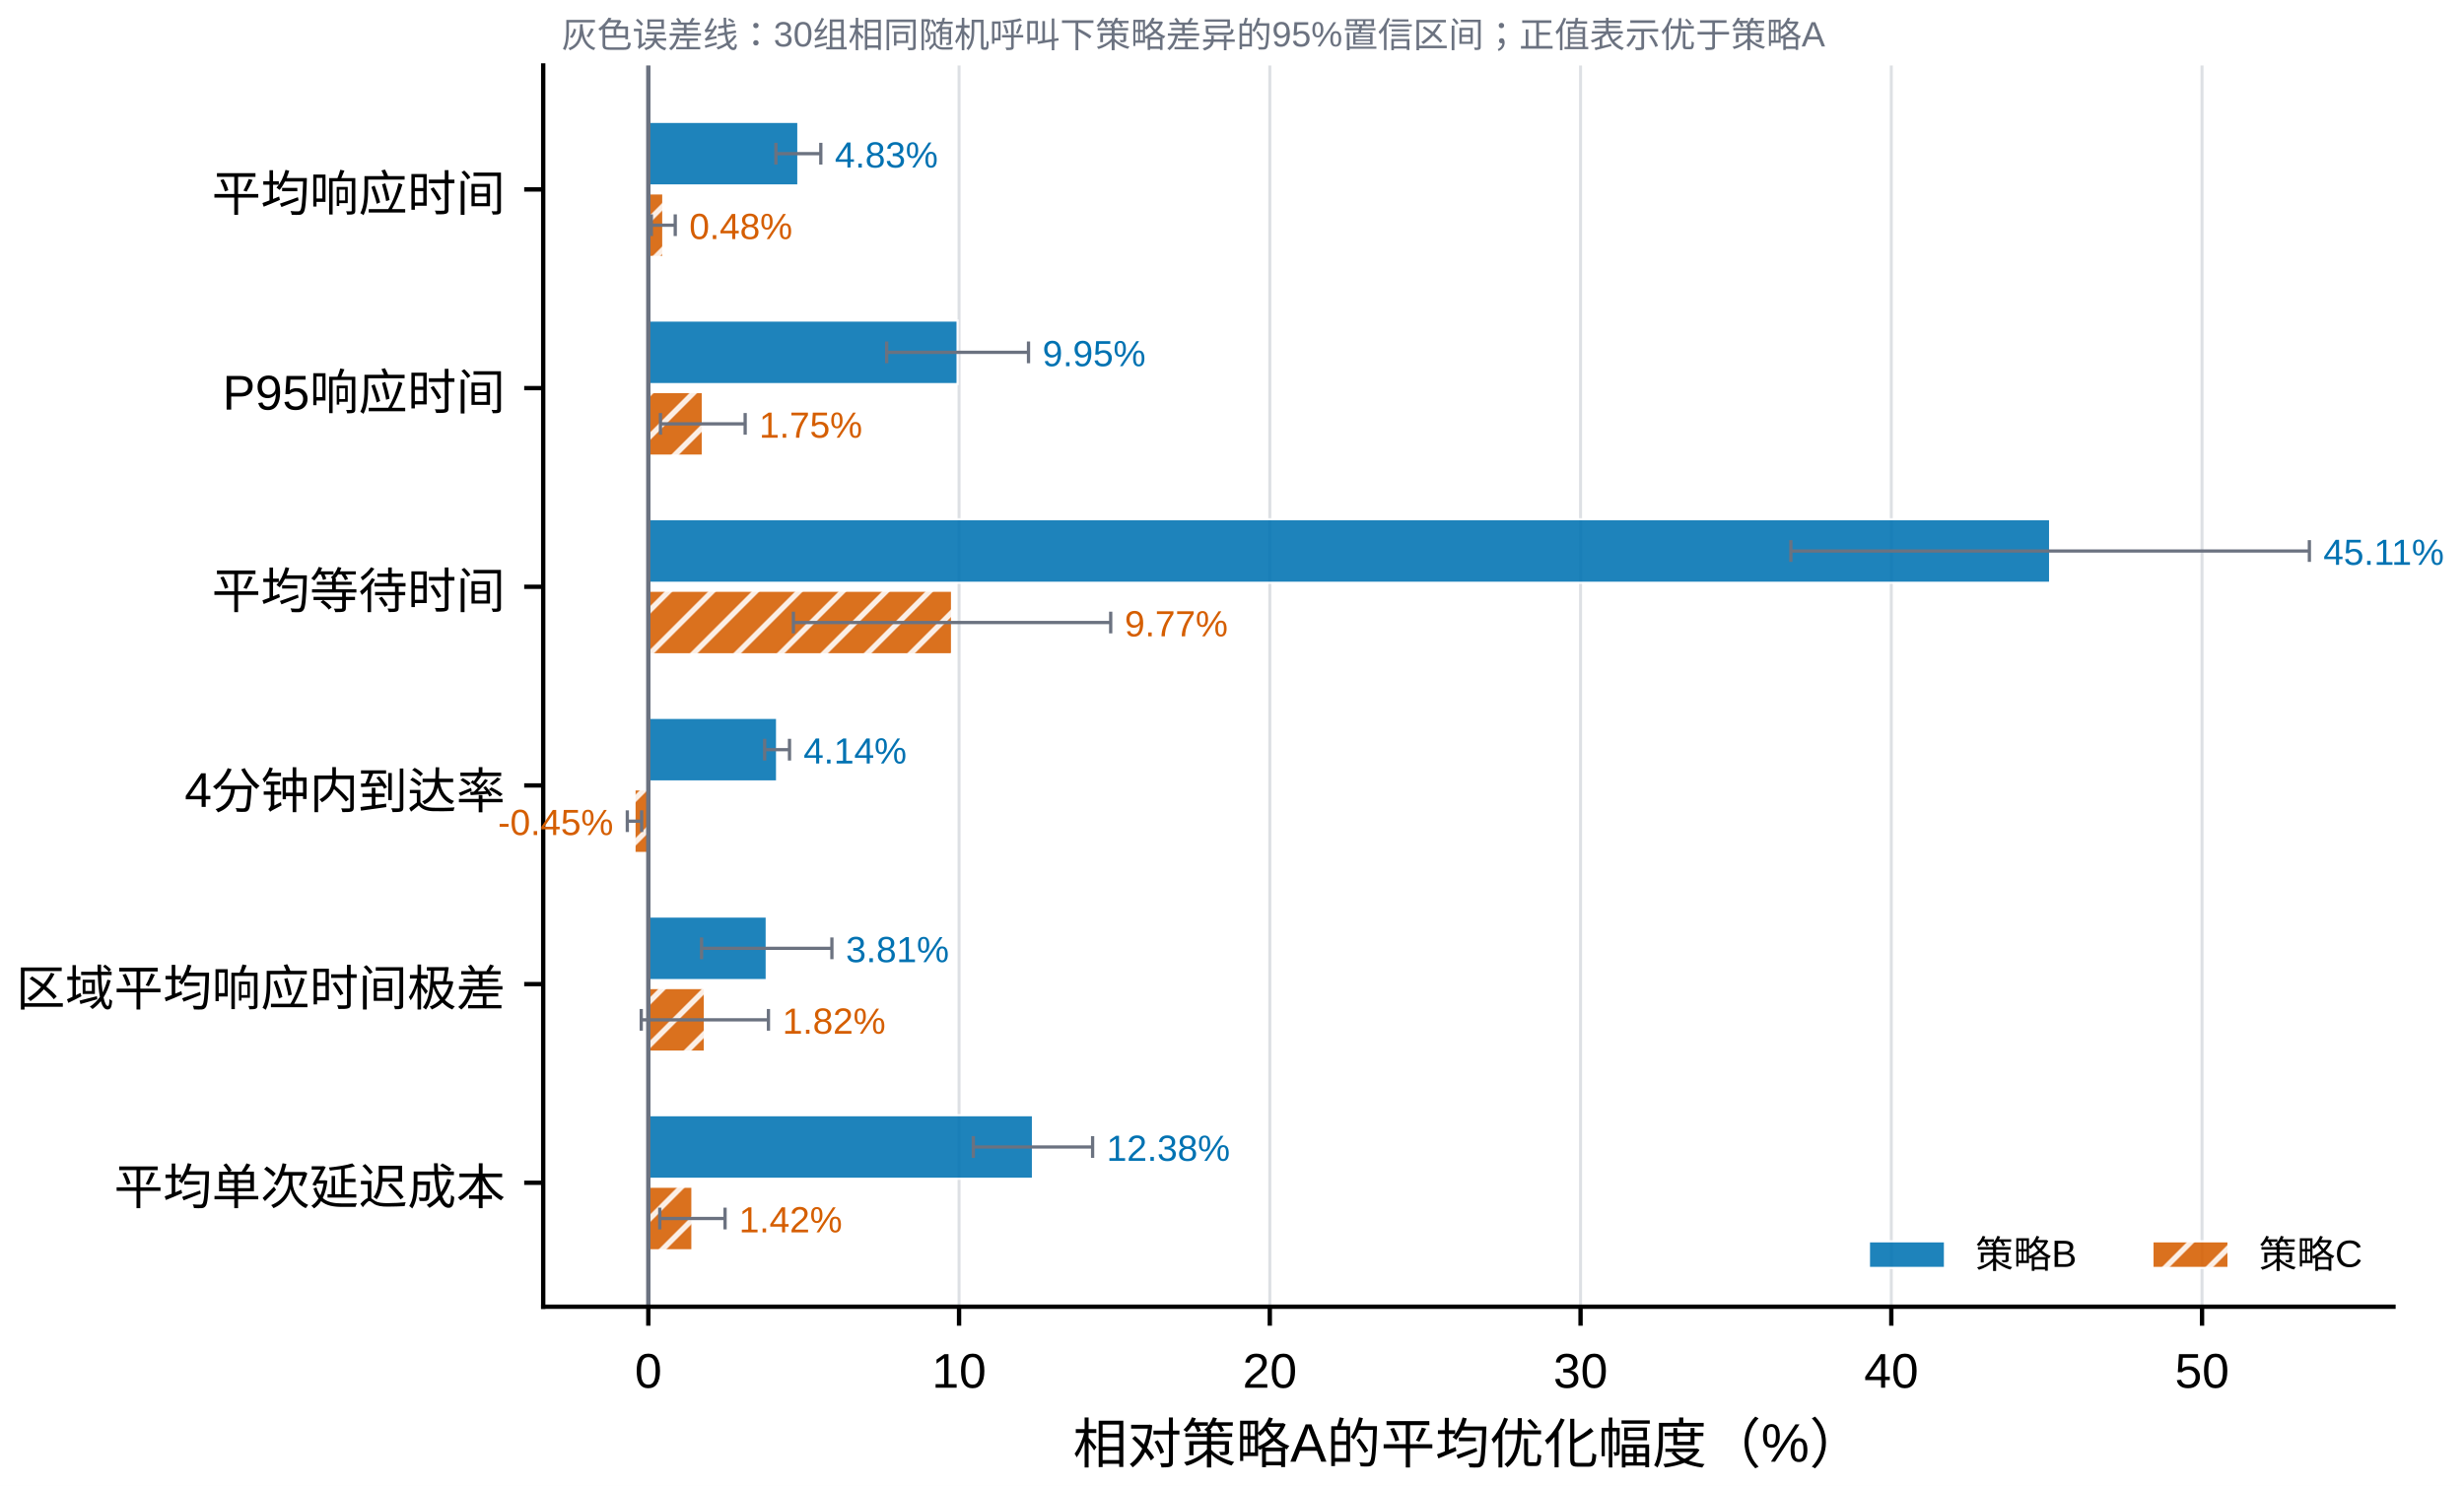
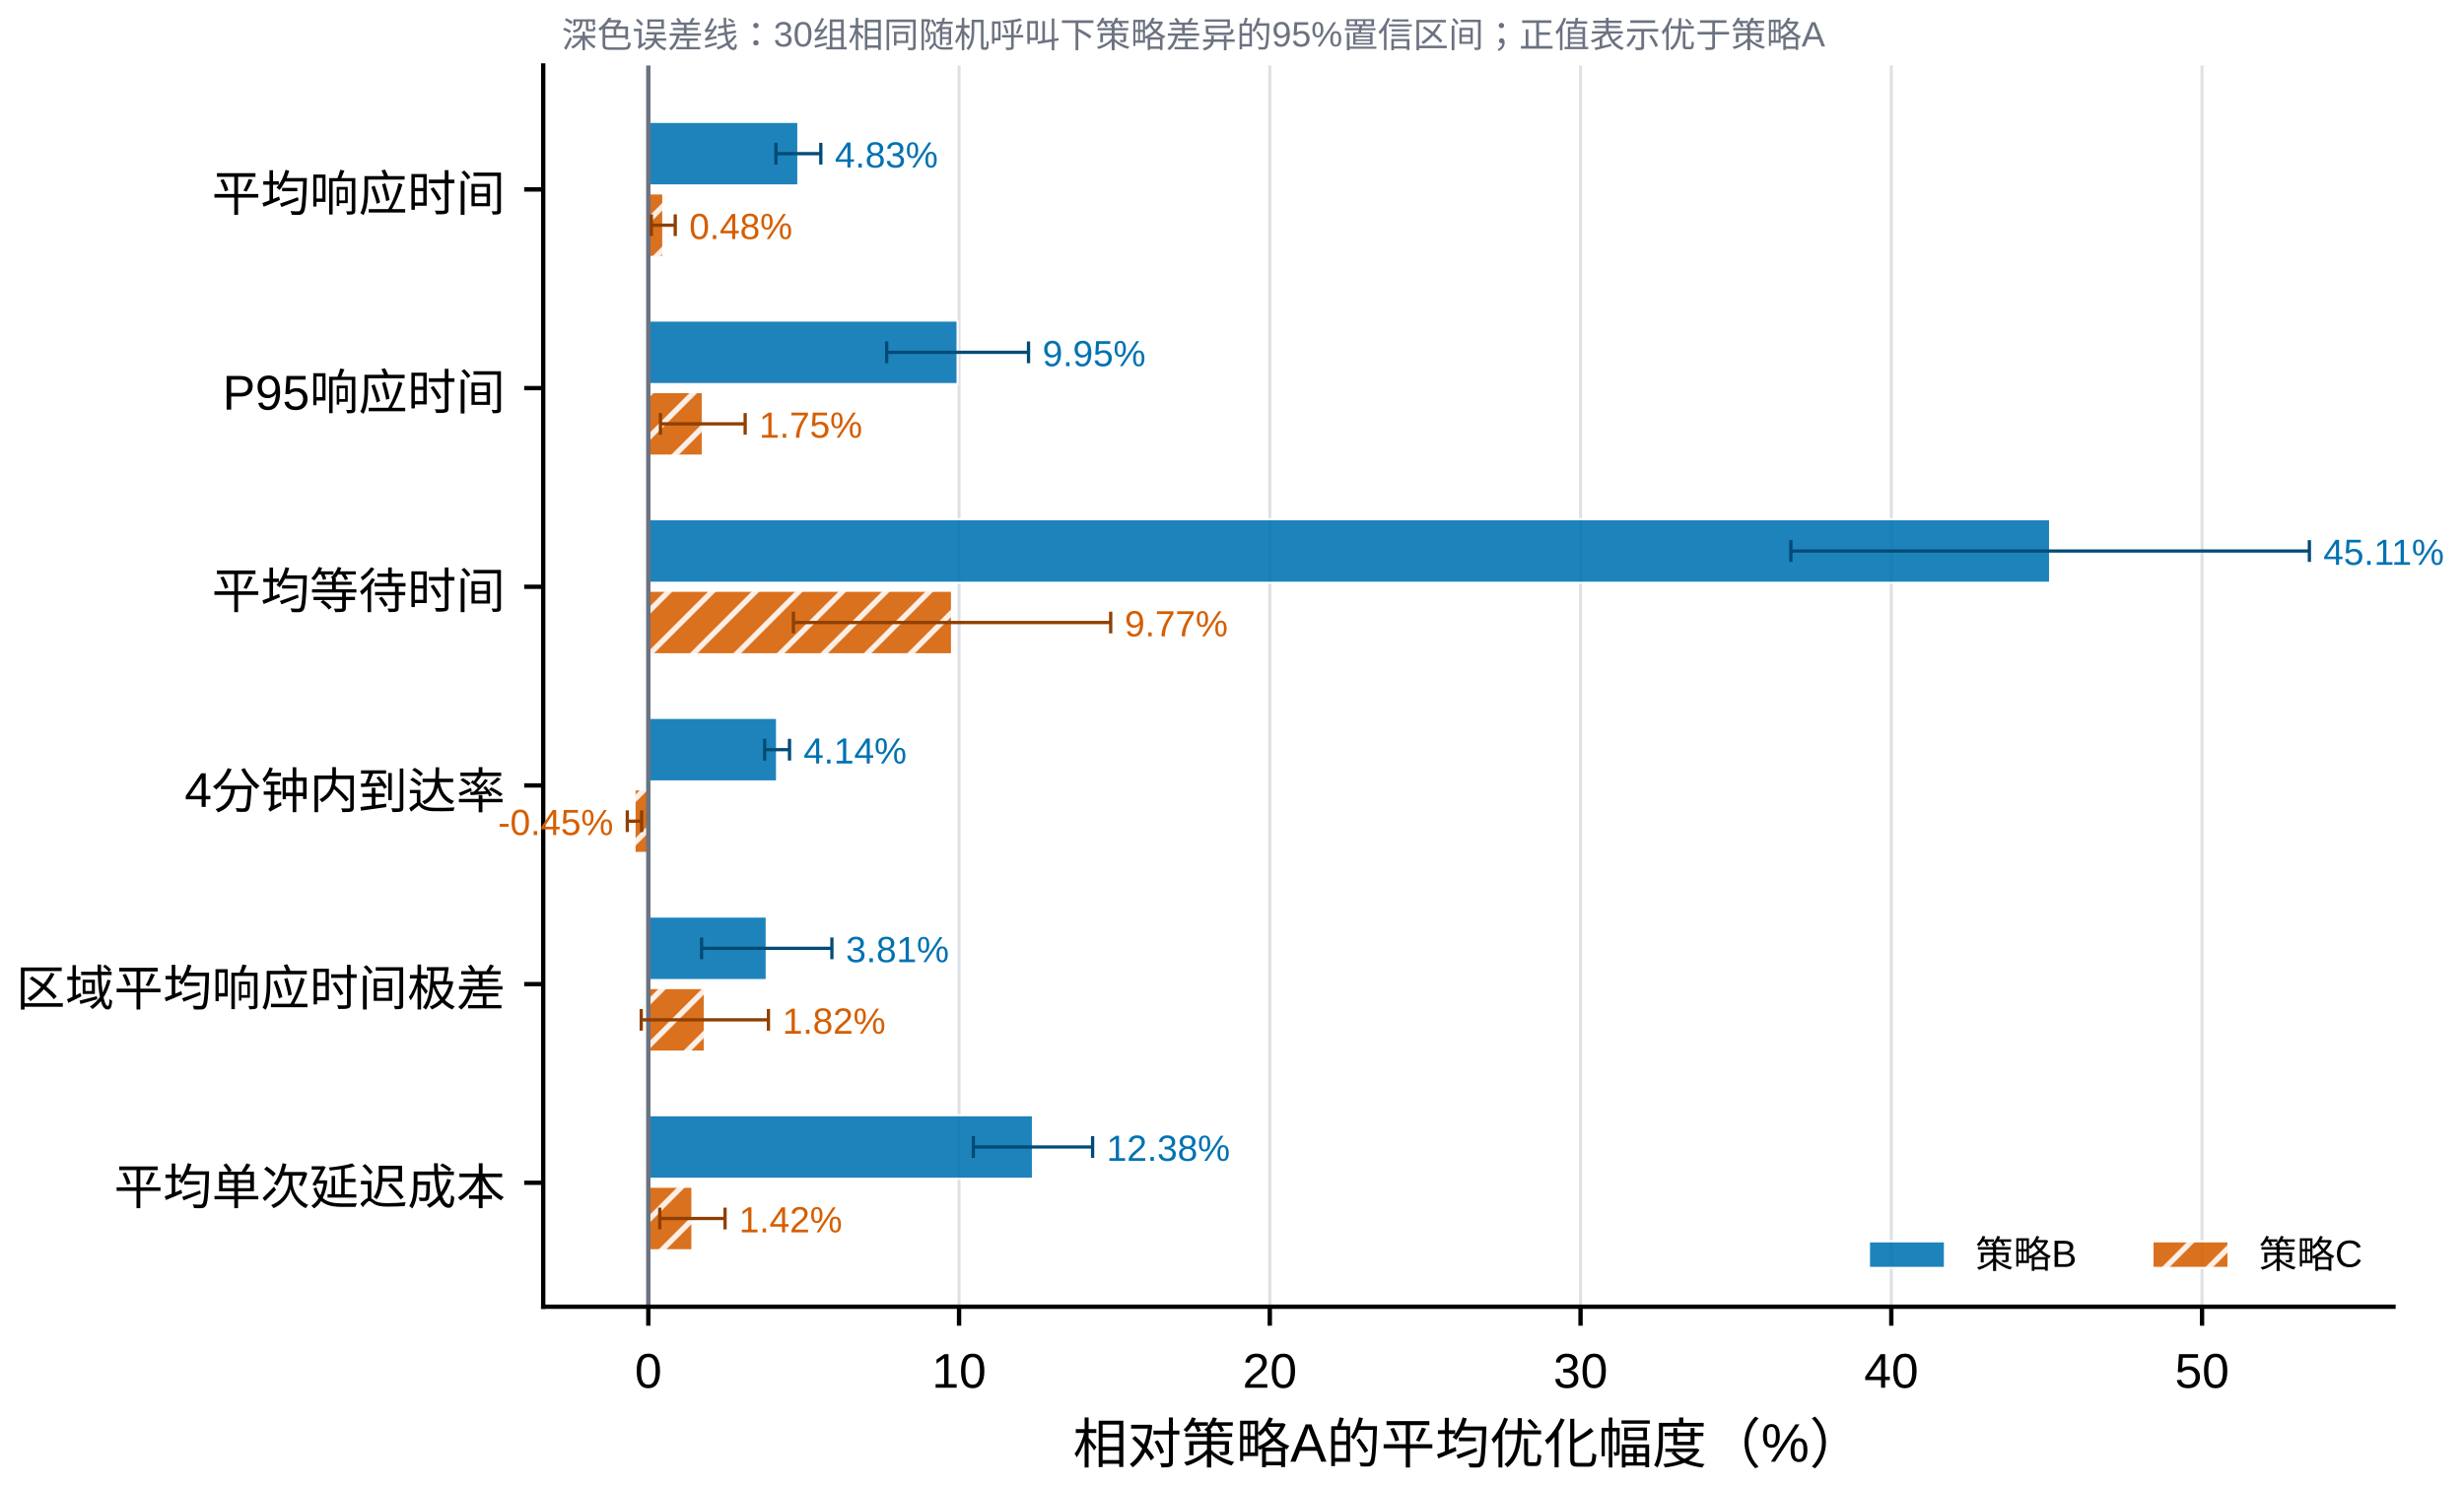
<svg xmlns="http://www.w3.org/2000/svg" xmlns:xlink="http://www.w3.org/1999/xlink" width="453.6pt" height="273.6pt" viewBox="0 0 453.6 273.6" version="1.1">
  <defs>
    <style type="text/css">*{stroke-linejoin: round; stroke-linecap: butt}</style>
  </defs>
  <g id="figure_1">
    <g id="patch_1">
      <path d="M 0 273.6 L 453.6 273.6 L 453.6 0 L 0 0 z " style="fill: #ffffff" />
    </g>
    <g id="axes_1">
      <g id="patch_2">
        <path d="M 100 240.6 L 440.617 240.6 L 440.617 12.054 L 100 12.054 z " style="fill: #ffffff" />
      </g>
      <g id="matplotlib.axis_1">
        <g id="xtick_1">
          <g id="line2d_1">
-             <path d="M 119.349 240.6 L 119.349 12.054 " clip-path="url(#pf55fcc9bd5)" style="fill: none; stroke: #d1d5db; stroke-opacity: 0.75; stroke-width: 0.55; stroke-linecap: square" />
+             <path d="M 119.349 240.6 L 119.349 12.054 " clip-path="url(#pbe3db0d5f4)" style="fill: none; stroke: #d1d5db; stroke-opacity: 0.75; stroke-width: 0.55; stroke-linecap: square" />
          </g>
          <g id="line2d_2">
            <defs>
-               <path id="m16c98e6ff6" d="M 0 0 L 0 3.5 " style="stroke: #000000; stroke-width: 0.8" />
+               <path id="m6896cecd48" d="M 0 0 L 0 3.5 " style="stroke: #000000; stroke-width: 0.8" />
            </defs>
            <g>
-               <use xlink:href="#m16c98e6ff6" x="119.349" y="240.6" style="stroke: #000000; stroke-width: 0.8" />
+               <use xlink:href="#m6896cecd48" x="119.349" y="240.6" style="stroke: #000000; stroke-width: 0.8" />
            </g>
          </g>
          <g id="text_1">
            <text style="font-size: 9px; font-family: 'Noto Sans SC', 'Arial', 'Helvetica', 'DejaVu Sans', sans-serif; text-anchor: middle" x="119.349" y="255.52" transform="rotate(-0 119.3489 255.5198)">0</text>
          </g>
        </g>
        <g id="xtick_2">
          <g id="line2d_3">
-             <path d="M 176.554 240.6 L 176.554 12.054 " clip-path="url(#pf55fcc9bd5)" style="fill: none; stroke: #d1d5db; stroke-opacity: 0.75; stroke-width: 0.55; stroke-linecap: square" />
+             <path d="M 176.554 240.6 L 176.554 12.054 " clip-path="url(#pbe3db0d5f4)" style="fill: none; stroke: #d1d5db; stroke-opacity: 0.75; stroke-width: 0.55; stroke-linecap: square" />
          </g>
          <g id="line2d_4">
            <g>
-               <use xlink:href="#m16c98e6ff6" x="176.554" y="240.6" style="stroke: #000000; stroke-width: 0.8" />
+               <use xlink:href="#m6896cecd48" x="176.554" y="240.6" style="stroke: #000000; stroke-width: 0.8" />
            </g>
          </g>
          <g id="text_2">
            <text style="font-size: 9px; font-family: 'Noto Sans SC', 'Arial', 'Helvetica', 'DejaVu Sans', sans-serif; text-anchor: middle" x="176.554" y="255.52" transform="rotate(-0 176.5544 255.5198)">10</text>
          </g>
        </g>
        <g id="xtick_3">
          <g id="line2d_5">
-             <path d="M 233.76 240.6 L 233.76 12.054 " clip-path="url(#pf55fcc9bd5)" style="fill: none; stroke: #d1d5db; stroke-opacity: 0.75; stroke-width: 0.55; stroke-linecap: square" />
+             <path d="M 233.76 240.6 L 233.76 12.054 " clip-path="url(#pbe3db0d5f4)" style="fill: none; stroke: #d1d5db; stroke-opacity: 0.75; stroke-width: 0.55; stroke-linecap: square" />
          </g>
          <g id="line2d_6">
            <g>
-               <use xlink:href="#m16c98e6ff6" x="233.76" y="240.6" style="stroke: #000000; stroke-width: 0.8" />
+               <use xlink:href="#m6896cecd48" x="233.76" y="240.6" style="stroke: #000000; stroke-width: 0.8" />
            </g>
          </g>
          <g id="text_3">
            <text style="font-size: 9px; font-family: 'Noto Sans SC', 'Arial', 'Helvetica', 'DejaVu Sans', sans-serif; text-anchor: middle" x="233.76" y="255.52" transform="rotate(-0 233.7599 255.5198)">20</text>
          </g>
        </g>
        <g id="xtick_4">
          <g id="line2d_7">
-             <path d="M 290.965 240.6 L 290.965 12.054 " clip-path="url(#pf55fcc9bd5)" style="fill: none; stroke: #d1d5db; stroke-opacity: 0.75; stroke-width: 0.55; stroke-linecap: square" />
+             <path d="M 290.965 240.6 L 290.965 12.054 " clip-path="url(#pbe3db0d5f4)" style="fill: none; stroke: #d1d5db; stroke-opacity: 0.75; stroke-width: 0.55; stroke-linecap: square" />
          </g>
          <g id="line2d_8">
            <g>
-               <use xlink:href="#m16c98e6ff6" x="290.965" y="240.6" style="stroke: #000000; stroke-width: 0.8" />
+               <use xlink:href="#m6896cecd48" x="290.965" y="240.6" style="stroke: #000000; stroke-width: 0.8" />
            </g>
          </g>
          <g id="text_4">
            <text style="font-size: 9px; font-family: 'Noto Sans SC', 'Arial', 'Helvetica', 'DejaVu Sans', sans-serif; text-anchor: middle" x="290.965" y="255.52" transform="rotate(-0 290.9654 255.5198)">30</text>
          </g>
        </g>
        <g id="xtick_5">
          <g id="line2d_9">
-             <path d="M 348.171 240.6 L 348.171 12.054 " clip-path="url(#pf55fcc9bd5)" style="fill: none; stroke: #d1d5db; stroke-opacity: 0.75; stroke-width: 0.55; stroke-linecap: square" />
+             <path d="M 348.171 240.6 L 348.171 12.054 " clip-path="url(#pbe3db0d5f4)" style="fill: none; stroke: #d1d5db; stroke-opacity: 0.75; stroke-width: 0.55; stroke-linecap: square" />
          </g>
          <g id="line2d_10">
            <g>
-               <use xlink:href="#m16c98e6ff6" x="348.171" y="240.6" style="stroke: #000000; stroke-width: 0.8" />
+               <use xlink:href="#m6896cecd48" x="348.171" y="240.6" style="stroke: #000000; stroke-width: 0.8" />
            </g>
          </g>
          <g id="text_5">
            <text style="font-size: 9px; font-family: 'Noto Sans SC', 'Arial', 'Helvetica', 'DejaVu Sans', sans-serif; text-anchor: middle" x="348.171" y="255.52" transform="rotate(-0 348.1709 255.5198)">40</text>
          </g>
        </g>
        <g id="xtick_6">
          <g id="line2d_11">
-             <path d="M 405.376 240.6 L 405.376 12.054 " clip-path="url(#pf55fcc9bd5)" style="fill: none; stroke: #d1d5db; stroke-opacity: 0.75; stroke-width: 0.55; stroke-linecap: square" />
+             <path d="M 405.376 240.6 L 405.376 12.054 " clip-path="url(#pbe3db0d5f4)" style="fill: none; stroke: #d1d5db; stroke-opacity: 0.75; stroke-width: 0.55; stroke-linecap: square" />
          </g>
          <g id="line2d_12">
            <g>
-               <use xlink:href="#m16c98e6ff6" x="405.376" y="240.6" style="stroke: #000000; stroke-width: 0.8" />
+               <use xlink:href="#m6896cecd48" x="405.376" y="240.6" style="stroke: #000000; stroke-width: 0.8" />
            </g>
          </g>
          <g id="text_6">
            <text style="font-size: 9px; font-family: 'Noto Sans SC', 'Arial', 'Helvetica', 'DejaVu Sans', sans-serif; text-anchor: middle" x="405.376" y="255.52" transform="rotate(-0 405.3764 255.5198)">50</text>
          </g>
        </g>
        <g id="text_7">
          <text style="font-size: 10px; font-family: 'Noto Sans SC', 'Arial', 'Helvetica', 'DejaVu Sans', sans-serif; text-anchor: middle" x="270.308" y="269.4" transform="rotate(-0 270.3084 269.3998)">相对策略A的平均优化幅度（%）</text>
        </g>
      </g>
      <g id="matplotlib.axis_2">
        <g id="ytick_1">
          <g id="line2d_13">
            <defs>
-               <path id="m813d6349b0" d="M 0 0 L -3.5 0 " style="stroke: #000000; stroke-width: 0.8" />
+               <path id="m449b5ae3fa" d="M 0 0 L -3.5 0 " style="stroke: #000000; stroke-width: 0.8" />
            </defs>
            <g>
-               <use xlink:href="#m813d6349b0" x="100" y="34.879" style="stroke: #000000; stroke-width: 0.8" />
+               <use xlink:href="#m449b5ae3fa" x="100" y="34.879" style="stroke: #000000; stroke-width: 0.8" />
            </g>
          </g>
          <g id="text_8">
            <text style="font-size: 9px; font-family: 'Noto Sans SC', 'Arial', 'Helvetica', 'DejaVu Sans', sans-serif; text-anchor: end" x="93" y="38.839" transform="rotate(-0 93.00024 38.83895)">平均响应时间</text>
          </g>
        </g>
        <g id="ytick_2">
          <g id="line2d_14">
            <g>
-               <use xlink:href="#m813d6349b0" x="100" y="71.458" style="stroke: #000000; stroke-width: 0.8" />
+               <use xlink:href="#m449b5ae3fa" x="100" y="71.458" style="stroke: #000000; stroke-width: 0.8" />
            </g>
          </g>
          <g id="text_9">
            <text style="font-size: 9px; font-family: 'Noto Sans SC', 'Arial', 'Helvetica', 'DejaVu Sans', sans-serif; text-anchor: end" x="93" y="75.418" transform="rotate(-0 93.00024 75.41804)">P95响应时间</text>
          </g>
        </g>
        <g id="ytick_3">
          <g id="line2d_15">
            <g>
-               <use xlink:href="#m813d6349b0" x="100" y="108.037" style="stroke: #000000; stroke-width: 0.8" />
+               <use xlink:href="#m449b5ae3fa" x="100" y="108.037" style="stroke: #000000; stroke-width: 0.8" />
            </g>
          </g>
          <g id="text_10">
            <text style="font-size: 9px; font-family: 'Noto Sans SC', 'Arial', 'Helvetica', 'DejaVu Sans', sans-serif; text-anchor: end" x="93" y="111.997" transform="rotate(-0 93.00024 111.9971)">平均等待时间</text>
          </g>
        </g>
        <g id="ytick_4">
          <g id="line2d_16">
            <g>
-               <use xlink:href="#m813d6349b0" x="100" y="144.616" style="stroke: #000000; stroke-width: 0.8" />
+               <use xlink:href="#m449b5ae3fa" x="100" y="144.616" style="stroke: #000000; stroke-width: 0.8" />
            </g>
          </g>
          <g id="text_11">
            <text style="font-size: 9px; font-family: 'Noto Sans SC', 'Arial', 'Helvetica', 'DejaVu Sans', sans-serif; text-anchor: end" x="93" y="148.576" transform="rotate(-0 93.00024 148.5762)">4分钟内到达率</text>
          </g>
        </g>
        <g id="ytick_5">
          <g id="line2d_17">
            <g>
-               <use xlink:href="#m813d6349b0" x="100" y="181.195" style="stroke: #000000; stroke-width: 0.8" />
+               <use xlink:href="#m449b5ae3fa" x="100" y="181.195" style="stroke: #000000; stroke-width: 0.8" />
            </g>
          </g>
          <g id="text_12">
            <text style="font-size: 9px; font-family: 'Noto Sans SC', 'Arial', 'Helvetica', 'DejaVu Sans', sans-serif; text-anchor: end" x="93" y="185.155" transform="rotate(-0 93.00024 185.1553)">区域平均响应时间极差</text>
          </g>
        </g>
        <g id="ytick_6">
          <g id="line2d_18">
            <g>
-               <use xlink:href="#m813d6349b0" x="100" y="217.774" style="stroke: #000000; stroke-width: 0.8" />
+               <use xlink:href="#m449b5ae3fa" x="100" y="217.774" style="stroke: #000000; stroke-width: 0.8" />
            </g>
          </g>
          <g id="text_13">
            <text style="font-size: 9px; font-family: 'Noto Sans SC', 'Arial', 'Helvetica', 'DejaVu Sans', sans-serif; text-anchor: end" x="93" y="221.734" transform="rotate(-0 93.00024 221.7344)">平均单次延迟成本</text>
          </g>
        </g>
      </g>
      <g id="patch_3">
-         <path d="M 119.349 22.442 L 146.971 22.442 L 146.971 34.147 L 119.349 34.147 z " clip-path="url(#pf55fcc9bd5)" style="fill: #0072b2; opacity: 0.88; stroke: #ffffff; stroke-width: 0.4; stroke-linejoin: miter" />
+         <path d="M 119.349 22.442 L 146.971 22.442 L 146.971 34.147 L 119.349 34.147 z " clip-path="url(#pbe3db0d5f4)" style="fill: #0072b2; opacity: 0.88; stroke: #ffffff; stroke-width: 0.4; stroke-linejoin: miter" />
      </g>
      <g id="patch_4">
-         <path d="M 119.349 59.021 L 176.285 59.021 L 176.285 70.726 L 119.349 70.726 z " clip-path="url(#pf55fcc9bd5)" style="fill: #0072b2; opacity: 0.88; stroke: #ffffff; stroke-width: 0.4; stroke-linejoin: miter" />
+         <path d="M 119.349 59.021 L 176.285 59.021 L 176.285 70.726 L 119.349 70.726 z " clip-path="url(#pbe3db0d5f4)" style="fill: #0072b2; opacity: 0.88; stroke: #ffffff; stroke-width: 0.4; stroke-linejoin: miter" />
      </g>
      <g id="patch_5">
-         <path d="M 119.349 95.6 L 377.409 95.6 L 377.409 107.306 L 119.349 107.306 z " clip-path="url(#pf55fcc9bd5)" style="fill: #0072b2; opacity: 0.88; stroke: #ffffff; stroke-width: 0.4; stroke-linejoin: miter" />
+         <path d="M 119.349 95.6 L 377.409 95.6 L 377.409 107.306 L 119.349 107.306 z " clip-path="url(#pbe3db0d5f4)" style="fill: #0072b2; opacity: 0.88; stroke: #ffffff; stroke-width: 0.4; stroke-linejoin: miter" />
      </g>
      <g id="patch_6">
-         <path d="M 119.349 132.179 L 143.053 132.179 L 143.053 143.885 L 119.349 143.885 z " clip-path="url(#pf55fcc9bd5)" style="fill: #0072b2; opacity: 0.88; stroke: #ffffff; stroke-width: 0.4; stroke-linejoin: miter" />
+         <path d="M 119.349 132.179 L 143.053 132.179 L 143.053 143.885 L 119.349 143.885 z " clip-path="url(#pbe3db0d5f4)" style="fill: #0072b2; opacity: 0.88; stroke: #ffffff; stroke-width: 0.4; stroke-linejoin: miter" />
      </g>
      <g id="patch_7">
-         <path d="M 119.349 168.758 L 141.148 168.758 L 141.148 180.464 L 119.349 180.464 z " clip-path="url(#pf55fcc9bd5)" style="fill: #0072b2; opacity: 0.88; stroke: #ffffff; stroke-width: 0.4; stroke-linejoin: miter" />
+         <path d="M 119.349 168.758 L 141.148 168.758 L 141.148 180.464 L 119.349 180.464 z " clip-path="url(#pbe3db0d5f4)" style="fill: #0072b2; opacity: 0.88; stroke: #ffffff; stroke-width: 0.4; stroke-linejoin: miter" />
      </g>
      <g id="patch_8">
-         <path d="M 119.349 205.338 L 190.16 205.338 L 190.16 217.043 L 119.349 217.043 z " clip-path="url(#pf55fcc9bd5)" style="fill: #0072b2; opacity: 0.88; stroke: #ffffff; stroke-width: 0.4; stroke-linejoin: miter" />
+         <path d="M 119.349 205.338 L 190.16 205.338 L 190.16 217.043 L 119.349 217.043 z " clip-path="url(#pbe3db0d5f4)" style="fill: #0072b2; opacity: 0.88; stroke: #ffffff; stroke-width: 0.4; stroke-linejoin: miter" />
      </g>
      <g id="patch_9">
-         <path d="M 119.349 35.611 L 122.108 35.611 L 122.108 47.316 L 119.349 47.316 z " clip-path="url(#pf55fcc9bd5)" style="fill: url(#h0679990418); opacity: 0.88; stroke: #ffffff; stroke-width: 0.4; stroke-linejoin: miter" />
+         <path d="M 119.349 35.611 L 122.108 35.611 L 122.108 47.316 L 119.349 47.316 z " clip-path="url(#pbe3db0d5f4)" style="fill: url(#h6ed37958eb); opacity: 0.88; stroke: #ffffff; stroke-width: 0.4; stroke-linejoin: miter" />
      </g>
      <g id="patch_10">
-         <path d="M 119.349 72.19 L 129.381 72.19 L 129.381 83.895 L 119.349 83.895 z " clip-path="url(#pf55fcc9bd5)" style="fill: url(#h0679990418); opacity: 0.88; stroke: #ffffff; stroke-width: 0.4; stroke-linejoin: miter" />
+         <path d="M 119.349 72.19 L 129.381 72.19 L 129.381 83.895 L 119.349 83.895 z " clip-path="url(#pbe3db0d5f4)" style="fill: url(#h6ed37958eb); opacity: 0.88; stroke: #ffffff; stroke-width: 0.4; stroke-linejoin: miter" />
      </g>
      <g id="patch_11">
-         <path d="M 119.349 108.769 L 175.263 108.769 L 175.263 120.474 L 119.349 120.474 z " clip-path="url(#pf55fcc9bd5)" style="fill: url(#h0679990418); opacity: 0.88; stroke: #ffffff; stroke-width: 0.4; stroke-linejoin: miter" />
+         <path d="M 119.349 108.769 L 175.263 108.769 L 175.263 120.474 L 119.349 120.474 z " clip-path="url(#pbe3db0d5f4)" style="fill: url(#h6ed37958eb); opacity: 0.88; stroke: #ffffff; stroke-width: 0.4; stroke-linejoin: miter" />
      </g>
      <g id="patch_12">
-         <path d="M 119.349 145.348 L 116.802 145.348 L 116.802 157.053 L 119.349 157.053 z " clip-path="url(#pf55fcc9bd5)" style="fill: url(#h0679990418); opacity: 0.88; stroke: #ffffff; stroke-width: 0.4; stroke-linejoin: miter" />
+         <path d="M 119.349 145.348 L 116.802 145.348 L 116.802 157.053 L 119.349 157.053 z " clip-path="url(#pbe3db0d5f4)" style="fill: url(#h6ed37958eb); opacity: 0.88; stroke: #ffffff; stroke-width: 0.4; stroke-linejoin: miter" />
      </g>
      <g id="patch_13">
-         <path d="M 119.349 181.927 L 129.756 181.927 L 129.756 193.632 L 119.349 193.632 z " clip-path="url(#pf55fcc9bd5)" style="fill: url(#h0679990418); opacity: 0.88; stroke: #ffffff; stroke-width: 0.4; stroke-linejoin: miter" />
+         <path d="M 119.349 181.927 L 129.756 181.927 L 129.756 193.632 L 119.349 193.632 z " clip-path="url(#pbe3db0d5f4)" style="fill: url(#h6ed37958eb); opacity: 0.88; stroke: #ffffff; stroke-width: 0.4; stroke-linejoin: miter" />
      </g>
      <g id="patch_14">
-         <path d="M 119.349 218.506 L 127.469 218.506 L 127.469 230.211 L 119.349 230.211 z " clip-path="url(#pf55fcc9bd5)" style="fill: url(#h0679990418); opacity: 0.88; stroke: #ffffff; stroke-width: 0.4; stroke-linejoin: miter" />
+         <path d="M 119.349 218.506 L 127.469 218.506 L 127.469 230.211 L 119.349 230.211 z " clip-path="url(#pbe3db0d5f4)" style="fill: url(#h6ed37958eb); opacity: 0.88; stroke: #ffffff; stroke-width: 0.4; stroke-linejoin: miter" />
      </g>
      <g id="line2d_19">
-         <path d="M 119.349 240.6 L 119.349 12.054 " clip-path="url(#pf55fcc9bd5)" style="fill: none; stroke: #6b7280; stroke-width: 0.8; stroke-linecap: square" />
+         <path d="M 119.349 240.6 L 119.349 12.054 " clip-path="url(#pbe3db0d5f4)" style="fill: none; stroke: #6b7280; stroke-width: 0.8; stroke-linecap: square" />
      </g>
      <g id="patch_15">
        <path d="M 100 240.6 L 100 12.054 " style="fill: none; stroke: #000000; stroke-width: 0.8; stroke-linejoin: miter; stroke-linecap: square" />
      </g>
      <g id="patch_16">
        <path d="M 100 240.6 L 440.617 240.6 " style="fill: none; stroke: #000000; stroke-width: 0.8; stroke-linejoin: miter; stroke-linecap: square" />
      </g>
      <g id="text_14">
        <text style="font-size: 6.7px; font-family: 'Noto Sans SC', 'Arial', 'Helvetica', 'DejaVu Sans', sans-serif; text-anchor: start; fill: #0072b2" x="153.677" y="30.841" transform="rotate(-0 153.6773 30.84072)">4.83%</text>
      </g>
      <g id="text_15">
        <text style="font-size: 6.7px; font-family: 'Noto Sans SC', 'Arial', 'Helvetica', 'DejaVu Sans', sans-serif; text-anchor: start; fill: #0072b2" x="191.914" y="67.42" transform="rotate(-0 191.9142 67.41981)">9.95%</text>
      </g>
      <g id="text_16">
        <text style="font-size: 6.7px; font-family: 'Noto Sans SC', 'Arial', 'Helvetica', 'DejaVu Sans', sans-serif; text-anchor: start; fill: #0072b2" x="427.708" y="103.999" transform="rotate(-0 427.7082 103.9989)">45.11%</text>
      </g>
      <g id="text_17">
        <text style="font-size: 6.7px; font-family: 'Noto Sans SC', 'Arial', 'Helvetica', 'DejaVu Sans', sans-serif; text-anchor: start; fill: #0072b2" x="147.914" y="140.578" transform="rotate(-0 147.9137 140.578)">4.14%</text>
      </g>
      <g id="text_18">
        <text style="font-size: 6.7px; font-family: 'Noto Sans SC', 'Arial', 'Helvetica', 'DejaVu Sans', sans-serif; text-anchor: start; fill: #0072b2" x="155.72" y="177.157" transform="rotate(-0 155.7196 177.1571)">3.81%</text>
      </g>
      <g id="text_19">
        <text style="font-size: 6.7px; font-family: 'Noto Sans SC', 'Arial', 'Helvetica', 'DejaVu Sans', sans-serif; text-anchor: start; fill: #0072b2" x="203.715" y="213.736" transform="rotate(-0 203.7145 213.7362)">12.38%</text>
      </g>
      <g id="text_20">
        <text style="font-size: 6.7px; font-family: 'Noto Sans SC', 'Arial', 'Helvetica', 'DejaVu Sans', sans-serif; text-anchor: start; fill: #d55e00" x="126.881" y="44.009" transform="rotate(-0 126.8808 44.00919)">0.48%</text>
      </g>
      <g id="text_21">
        <text style="font-size: 6.7px; font-family: 'Noto Sans SC', 'Arial', 'Helvetica', 'DejaVu Sans', sans-serif; text-anchor: start; fill: #d55e00" x="139.753" y="80.588" transform="rotate(-0 139.7526 80.58828)">1.75%</text>
      </g>
      <g id="text_22">
        <text style="font-size: 6.7px; font-family: 'Noto Sans SC', 'Arial', 'Helvetica', 'DejaVu Sans', sans-serif; text-anchor: start; fill: #d55e00" x="207.043" y="117.167" transform="rotate(-0 207.0432 117.1674)">9.77%</text>
      </g>
      <g id="text_23">
        <text style="font-size: 6.7px; font-family: 'Noto Sans SC', 'Arial', 'Helvetica', 'DejaVu Sans', sans-serif; text-anchor: end; fill: #d55e00" x="112.909" y="153.746" transform="rotate(-0 112.9086 153.7465)">-0.45%</text>
      </g>
      <g id="text_24">
        <text style="font-size: 6.7px; font-family: 'Noto Sans SC', 'Arial', 'Helvetica', 'DejaVu Sans', sans-serif; text-anchor: start; fill: #d55e00" x="144.039" y="190.326" transform="rotate(-0 144.0393 190.3256)">1.82%</text>
      </g>
      <g id="text_25">
        <text style="font-size: 6.7px; font-family: 'Noto Sans SC', 'Arial', 'Helvetica', 'DejaVu Sans', sans-serif; text-anchor: start; fill: #d55e00" x="136.052" y="226.905" transform="rotate(-0 136.0518 226.9046)">1.42%</text>
      </g>
      <g id="text_26">
-         <text style="font-size: 6.5px; font-family: 'Noto Sans SC', 'Arial', 'Helvetica', 'DejaVu Sans', sans-serif; text-anchor: start; fill: #6b7280" x="103.406" y="8.722" transform="rotate(-0 103.4064 8.722045)">灰色误差线：30组相同随机呼叫下策略差异的95%置信区间；正值表示优于策略A</text>
+         <text style="font-size: 6.5px; font-family: 'Noto Sans SC', 'Arial', 'Helvetica', 'DejaVu Sans', sans-serif; text-anchor: start; fill: #6b7280" x="103.406" y="8.722" transform="rotate(-0 103.4064 8.722045)">深色误差线：30组相同随机呼叫下策略差异的95%置信区间；正值表示优于策略A</text>
      </g>
      <g id="LineCollection_1">
-         <path d="M 142.839 28.295 L 151.103 28.295 " clip-path="url(#pf55fcc9bd5)" style="fill: none; stroke: #6b7280; stroke-width: 0.6" />
-         <path d="M 163.231 64.874 L 189.34 64.874 " clip-path="url(#pf55fcc9bd5)" style="fill: none; stroke: #6b7280; stroke-width: 0.6" />
-         <path d="M 329.683 101.453 L 425.134 101.453 " clip-path="url(#pf55fcc9bd5)" style="fill: none; stroke: #6b7280; stroke-width: 0.6" />
-         <path d="M 140.767 138.032 L 145.339 138.032 " clip-path="url(#pf55fcc9bd5)" style="fill: none; stroke: #6b7280; stroke-width: 0.6" />
-         <path d="M 129.151 174.611 L 153.145 174.611 " clip-path="url(#pf55fcc9bd5)" style="fill: none; stroke: #6b7280; stroke-width: 0.6" />
-         <path d="M 179.18 211.19 L 201.14 211.19 " clip-path="url(#pf55fcc9bd5)" style="fill: none; stroke: #6b7280; stroke-width: 0.6" />
+         <path d="M 142.839 28.295 L 151.103 28.295 " clip-path="url(#pbe3db0d5f4)" style="fill: none; stroke: #004b76; stroke-width: 0.6" />
+         <path d="M 163.231 64.874 L 189.34 64.874 " clip-path="url(#pbe3db0d5f4)" style="fill: none; stroke: #004b76; stroke-width: 0.6" />
+         <path d="M 329.683 101.453 L 425.134 101.453 " clip-path="url(#pbe3db0d5f4)" style="fill: none; stroke: #004b76; stroke-width: 0.6" />
+         <path d="M 140.767 138.032 L 145.339 138.032 " clip-path="url(#pbe3db0d5f4)" style="fill: none; stroke: #004b76; stroke-width: 0.6" />
+         <path d="M 129.151 174.611 L 153.145 174.611 " clip-path="url(#pbe3db0d5f4)" style="fill: none; stroke: #004b76; stroke-width: 0.6" />
+         <path d="M 179.18 211.19 L 201.14 211.19 " clip-path="url(#pbe3db0d5f4)" style="fill: none; stroke: #004b76; stroke-width: 0.6" />
      </g>
      <g id="line2d_20">
        <defs>
-           <path id="m6acf26b5ef" d="M 0 2 L 0 -2 " style="stroke: #6b7280; stroke-width: 0.6" />
+           <path id="m25bf86fe23" d="M 0 2 L 0 -2 " style="stroke: #004b76; stroke-width: 0.6" />
        </defs>
-         <g clip-path="url(#pf55fcc9bd5)">
-           <use xlink:href="#m6acf26b5ef" x="142.839" y="28.295" style="fill: #1f77b4; stroke: #6b7280; stroke-width: 0.6" />
-           <use xlink:href="#m6acf26b5ef" x="163.231" y="64.874" style="fill: #1f77b4; stroke: #6b7280; stroke-width: 0.6" />
-           <use xlink:href="#m6acf26b5ef" x="329.683" y="101.453" style="fill: #1f77b4; stroke: #6b7280; stroke-width: 0.6" />
-           <use xlink:href="#m6acf26b5ef" x="140.767" y="138.032" style="fill: #1f77b4; stroke: #6b7280; stroke-width: 0.6" />
-           <use xlink:href="#m6acf26b5ef" x="129.151" y="174.611" style="fill: #1f77b4; stroke: #6b7280; stroke-width: 0.6" />
-           <use xlink:href="#m6acf26b5ef" x="179.18" y="211.19" style="fill: #1f77b4; stroke: #6b7280; stroke-width: 0.6" />
+         <g clip-path="url(#pbe3db0d5f4)">
+           <use xlink:href="#m25bf86fe23" x="142.839" y="28.295" style="fill: #1f77b4; stroke: #004b76; stroke-width: 0.6" />
+           <use xlink:href="#m25bf86fe23" x="163.231" y="64.874" style="fill: #1f77b4; stroke: #004b76; stroke-width: 0.6" />
+           <use xlink:href="#m25bf86fe23" x="329.683" y="101.453" style="fill: #1f77b4; stroke: #004b76; stroke-width: 0.6" />
+           <use xlink:href="#m25bf86fe23" x="140.767" y="138.032" style="fill: #1f77b4; stroke: #004b76; stroke-width: 0.6" />
+           <use xlink:href="#m25bf86fe23" x="129.151" y="174.611" style="fill: #1f77b4; stroke: #004b76; stroke-width: 0.6" />
+           <use xlink:href="#m25bf86fe23" x="179.18" y="211.19" style="fill: #1f77b4; stroke: #004b76; stroke-width: 0.6" />
        </g>
      </g>
      <g id="line2d_21">
-         <g clip-path="url(#pf55fcc9bd5)">
-           <use xlink:href="#m6acf26b5ef" x="151.103" y="28.295" style="fill: #1f77b4; stroke: #6b7280; stroke-width: 0.6" />
-           <use xlink:href="#m6acf26b5ef" x="189.34" y="64.874" style="fill: #1f77b4; stroke: #6b7280; stroke-width: 0.6" />
-           <use xlink:href="#m6acf26b5ef" x="425.134" y="101.453" style="fill: #1f77b4; stroke: #6b7280; stroke-width: 0.6" />
-           <use xlink:href="#m6acf26b5ef" x="145.339" y="138.032" style="fill: #1f77b4; stroke: #6b7280; stroke-width: 0.6" />
-           <use xlink:href="#m6acf26b5ef" x="153.145" y="174.611" style="fill: #1f77b4; stroke: #6b7280; stroke-width: 0.6" />
-           <use xlink:href="#m6acf26b5ef" x="201.14" y="211.19" style="fill: #1f77b4; stroke: #6b7280; stroke-width: 0.6" />
+         <g clip-path="url(#pbe3db0d5f4)">
+           <use xlink:href="#m25bf86fe23" x="151.103" y="28.295" style="fill: #1f77b4; stroke: #004b76; stroke-width: 0.6" />
+           <use xlink:href="#m25bf86fe23" x="189.34" y="64.874" style="fill: #1f77b4; stroke: #004b76; stroke-width: 0.6" />
+           <use xlink:href="#m25bf86fe23" x="425.134" y="101.453" style="fill: #1f77b4; stroke: #004b76; stroke-width: 0.6" />
+           <use xlink:href="#m25bf86fe23" x="145.339" y="138.032" style="fill: #1f77b4; stroke: #004b76; stroke-width: 0.6" />
+           <use xlink:href="#m25bf86fe23" x="153.145" y="174.611" style="fill: #1f77b4; stroke: #004b76; stroke-width: 0.6" />
+           <use xlink:href="#m25bf86fe23" x="201.14" y="211.19" style="fill: #1f77b4; stroke: #004b76; stroke-width: 0.6" />
        </g>
      </g>
      <g id="LineCollection_2">
-         <path d="M 119.909 41.463 L 124.307 41.463 " clip-path="url(#pf55fcc9bd5)" style="fill: none; stroke: #6b7280; stroke-width: 0.6" />
-         <path d="M 121.584 78.042 L 137.178 78.042 " clip-path="url(#pf55fcc9bd5)" style="fill: none; stroke: #6b7280; stroke-width: 0.6" />
-         <path d="M 146.058 114.621 L 204.469 114.621 " clip-path="url(#pf55fcc9bd5)" style="fill: none; stroke: #6b7280; stroke-width: 0.6" />
-         <path d="M 115.483 151.2 L 118.12 151.2 " clip-path="url(#pf55fcc9bd5)" style="fill: none; stroke: #6b7280; stroke-width: 0.6" />
-         <path d="M 118.047 187.78 L 141.465 187.78 " clip-path="url(#pf55fcc9bd5)" style="fill: none; stroke: #6b7280; stroke-width: 0.6" />
-         <path d="M 121.46 224.359 L 133.478 224.359 " clip-path="url(#pf55fcc9bd5)" style="fill: none; stroke: #6b7280; stroke-width: 0.6" />
+         <path d="M 119.909 41.463 L 124.307 41.463 " clip-path="url(#pbe3db0d5f4)" style="fill: none; stroke: #8f3f00; stroke-width: 0.6" />
+         <path d="M 121.584 78.042 L 137.178 78.042 " clip-path="url(#pbe3db0d5f4)" style="fill: none; stroke: #8f3f00; stroke-width: 0.6" />
+         <path d="M 146.058 114.621 L 204.469 114.621 " clip-path="url(#pbe3db0d5f4)" style="fill: none; stroke: #8f3f00; stroke-width: 0.6" />
+         <path d="M 115.483 151.2 L 118.12 151.2 " clip-path="url(#pbe3db0d5f4)" style="fill: none; stroke: #8f3f00; stroke-width: 0.6" />
+         <path d="M 118.047 187.78 L 141.465 187.78 " clip-path="url(#pbe3db0d5f4)" style="fill: none; stroke: #8f3f00; stroke-width: 0.6" />
+         <path d="M 121.46 224.359 L 133.478 224.359 " clip-path="url(#pbe3db0d5f4)" style="fill: none; stroke: #8f3f00; stroke-width: 0.6" />
      </g>
      <g id="line2d_22">
-         <g clip-path="url(#pf55fcc9bd5)">
-           <use xlink:href="#m6acf26b5ef" x="119.909" y="41.463" style="fill: #1f77b4; stroke: #6b7280; stroke-width: 0.6" />
-           <use xlink:href="#m6acf26b5ef" x="121.584" y="78.042" style="fill: #1f77b4; stroke: #6b7280; stroke-width: 0.6" />
-           <use xlink:href="#m6acf26b5ef" x="146.058" y="114.621" style="fill: #1f77b4; stroke: #6b7280; stroke-width: 0.6" />
-           <use xlink:href="#m6acf26b5ef" x="115.483" y="151.2" style="fill: #1f77b4; stroke: #6b7280; stroke-width: 0.6" />
-           <use xlink:href="#m6acf26b5ef" x="118.047" y="187.78" style="fill: #1f77b4; stroke: #6b7280; stroke-width: 0.6" />
-           <use xlink:href="#m6acf26b5ef" x="121.46" y="224.359" style="fill: #1f77b4; stroke: #6b7280; stroke-width: 0.6" />
+         <defs>
+           <path id="mfd283b5934" d="M 0 2 L 0 -2 " style="stroke: #8f3f00; stroke-width: 0.6" />
+         </defs>
+         <g clip-path="url(#pbe3db0d5f4)">
+           <use xlink:href="#mfd283b5934" x="119.909" y="41.463" style="fill: #1f77b4; stroke: #8f3f00; stroke-width: 0.6" />
+           <use xlink:href="#mfd283b5934" x="121.584" y="78.042" style="fill: #1f77b4; stroke: #8f3f00; stroke-width: 0.6" />
+           <use xlink:href="#mfd283b5934" x="146.058" y="114.621" style="fill: #1f77b4; stroke: #8f3f00; stroke-width: 0.6" />
+           <use xlink:href="#mfd283b5934" x="115.483" y="151.2" style="fill: #1f77b4; stroke: #8f3f00; stroke-width: 0.6" />
+           <use xlink:href="#mfd283b5934" x="118.047" y="187.78" style="fill: #1f77b4; stroke: #8f3f00; stroke-width: 0.6" />
+           <use xlink:href="#mfd283b5934" x="121.46" y="224.359" style="fill: #1f77b4; stroke: #8f3f00; stroke-width: 0.6" />
        </g>
      </g>
      <g id="line2d_23">
-         <g clip-path="url(#pf55fcc9bd5)">
-           <use xlink:href="#m6acf26b5ef" x="124.307" y="41.463" style="fill: #1f77b4; stroke: #6b7280; stroke-width: 0.6" />
-           <use xlink:href="#m6acf26b5ef" x="137.178" y="78.042" style="fill: #1f77b4; stroke: #6b7280; stroke-width: 0.6" />
-           <use xlink:href="#m6acf26b5ef" x="204.469" y="114.621" style="fill: #1f77b4; stroke: #6b7280; stroke-width: 0.6" />
-           <use xlink:href="#m6acf26b5ef" x="118.12" y="151.2" style="fill: #1f77b4; stroke: #6b7280; stroke-width: 0.6" />
-           <use xlink:href="#m6acf26b5ef" x="141.465" y="187.78" style="fill: #1f77b4; stroke: #6b7280; stroke-width: 0.6" />
-           <use xlink:href="#m6acf26b5ef" x="133.478" y="224.359" style="fill: #1f77b4; stroke: #6b7280; stroke-width: 0.6" />
+         <g clip-path="url(#pbe3db0d5f4)">
+           <use xlink:href="#mfd283b5934" x="124.307" y="41.463" style="fill: #1f77b4; stroke: #8f3f00; stroke-width: 0.6" />
+           <use xlink:href="#mfd283b5934" x="137.178" y="78.042" style="fill: #1f77b4; stroke: #8f3f00; stroke-width: 0.6" />
+           <use xlink:href="#mfd283b5934" x="204.469" y="114.621" style="fill: #1f77b4; stroke: #8f3f00; stroke-width: 0.6" />
+           <use xlink:href="#mfd283b5934" x="118.12" y="151.2" style="fill: #1f77b4; stroke: #8f3f00; stroke-width: 0.6" />
+           <use xlink:href="#mfd283b5934" x="141.465" y="187.78" style="fill: #1f77b4; stroke: #8f3f00; stroke-width: 0.6" />
+           <use xlink:href="#mfd283b5934" x="133.478" y="224.359" style="fill: #1f77b4; stroke: #8f3f00; stroke-width: 0.6" />
        </g>
      </g>
      <g id="legend_1">
        <g id="patch_17">
          <path d="M 344.052 233.46 L 358.052 233.46 L 358.052 228.56 L 344.052 228.56 z " style="fill: #0072b2; opacity: 0.88; stroke: #ffffff; stroke-width: 0.4; stroke-linejoin: miter" />
        </g>
        <g id="text_27">
          <text style="font-size: 7px; font-family: 'Noto Sans SC', 'Arial', 'Helvetica', 'DejaVu Sans', sans-serif; text-anchor: start" x="363.652" y="233.46" transform="rotate(-0 363.6515 233.4598)">策略B</text>
        </g>
        <g id="patch_18">
-           <path d="M 396.251 233.46 L 410.251 233.46 L 410.251 228.56 L 396.251 228.56 z " style="fill: url(#h0679990418); opacity: 0.88; stroke: #ffffff; stroke-width: 0.4; stroke-linejoin: miter" />
+           <path d="M 396.251 233.46 L 410.251 233.46 L 410.251 228.56 L 396.251 228.56 z " style="fill: url(#h6ed37958eb); opacity: 0.88; stroke: #ffffff; stroke-width: 0.4; stroke-linejoin: miter" />
        </g>
        <g id="text_28">
          <text style="font-size: 7px; font-family: 'Noto Sans SC', 'Arial', 'Helvetica', 'DejaVu Sans', sans-serif; text-anchor: start" x="415.851" y="233.46" transform="rotate(-0 415.8507 233.4598)">策略C</text>
        </g>
      </g>
    </g>
  </g>
  <defs>
-     <clipPath id="pf55fcc9bd5">
+     <clipPath id="pbe3db0d5f4">
      <rect x="100" y="12.054" width="340.616" height="228.546" />
    </clipPath>
  </defs>
  <defs>
-     <pattern id="h0679990418" patternUnits="userSpaceOnUse" x="0" y="0" width="72" height="72">
+     <pattern id="h6ed37958eb" patternUnits="userSpaceOnUse" x="0" y="0" width="72" height="72">
      <rect x="0" y="0" width="73" height="73" fill="#d55e00" />
      <path d="M -36 36 L 36 -36 M -32 40 L 40 -32 M -28 44 L 44 -28 M -24 48 L 48 -24 M -20 52 L 52 -20 M -16 56 L 56 -16 M -12 60 L 60 -12 M -8 64 L 64 -8 M -4 68 L 68 -4 M 0 72 L 72 0 M 4 76 L 76 4 M 8 80 L 80 8 M 12 84 L 84 12 M 16 88 L 88 16 M 20 92 L 92 20 M 24 96 L 96 24 M 28 100 L 100 28 M 32 104 L 104 32 M 36 108 L 108 36 " style="fill: #ffffff; stroke: #ffffff; stroke-width: 1.0; stroke-linecap: butt; stroke-linejoin: miter; stroke-opacity: 0.88" />
    </pattern>
  </defs>
</svg>
